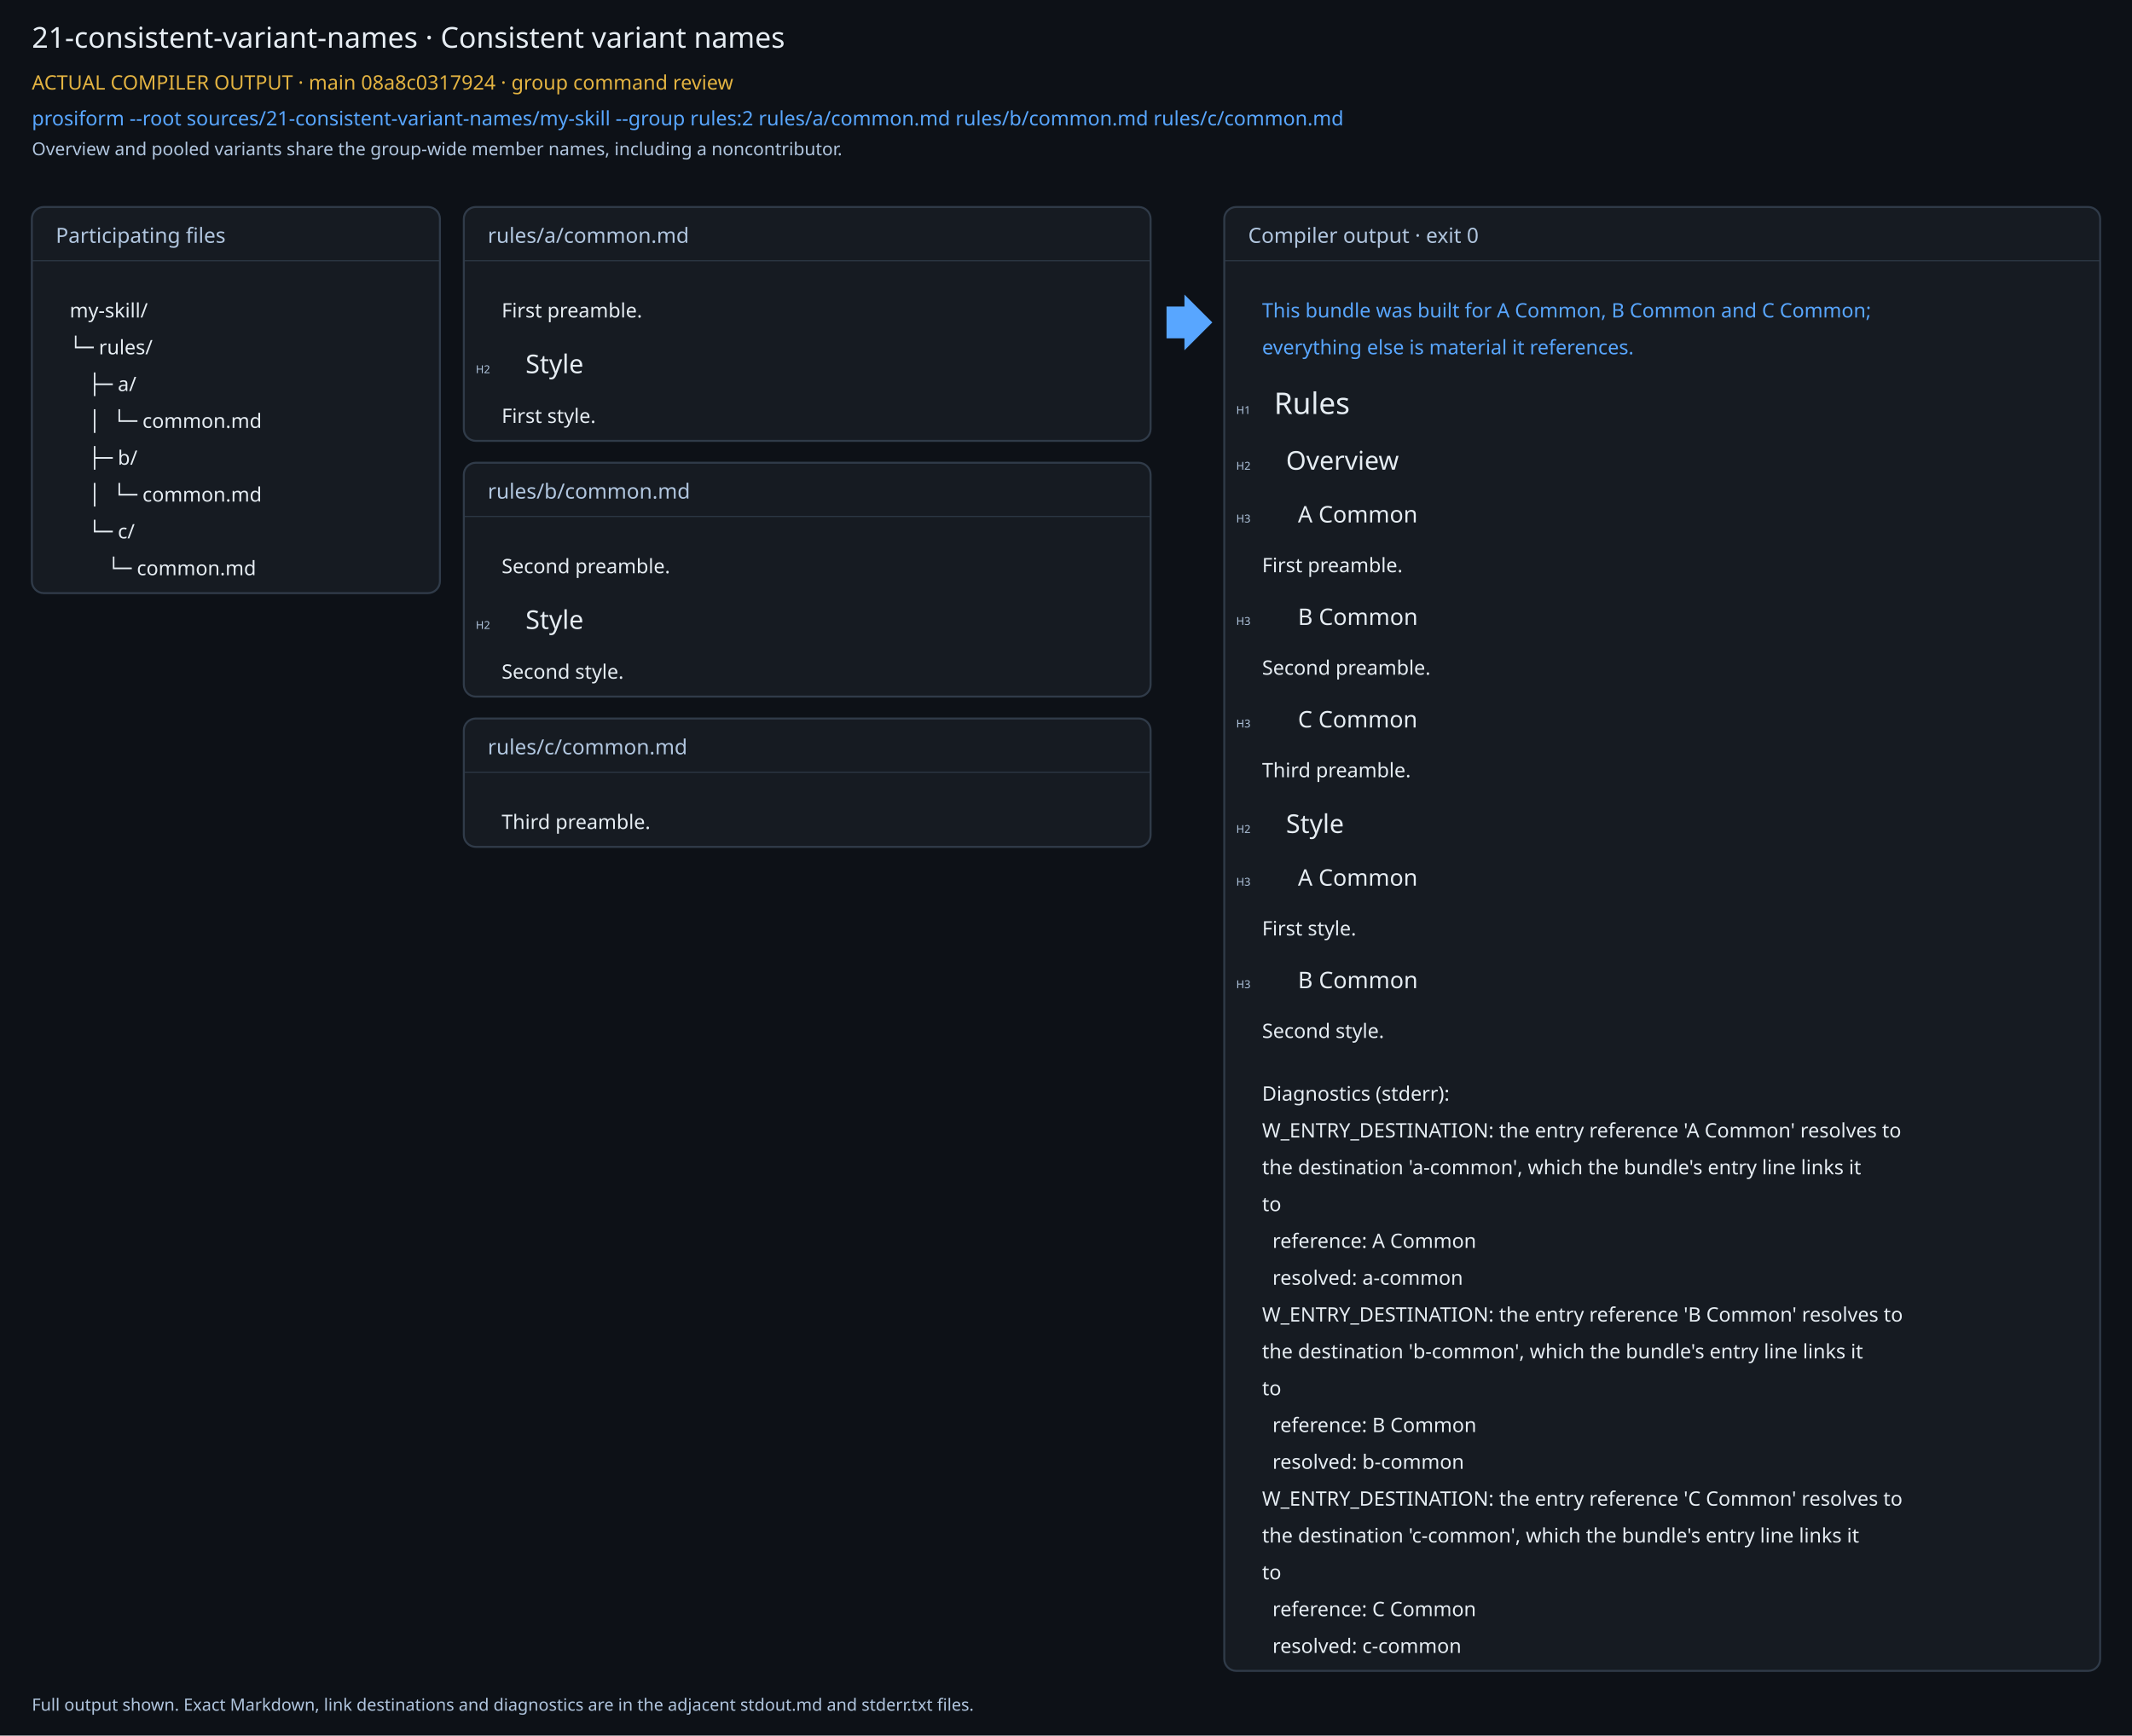
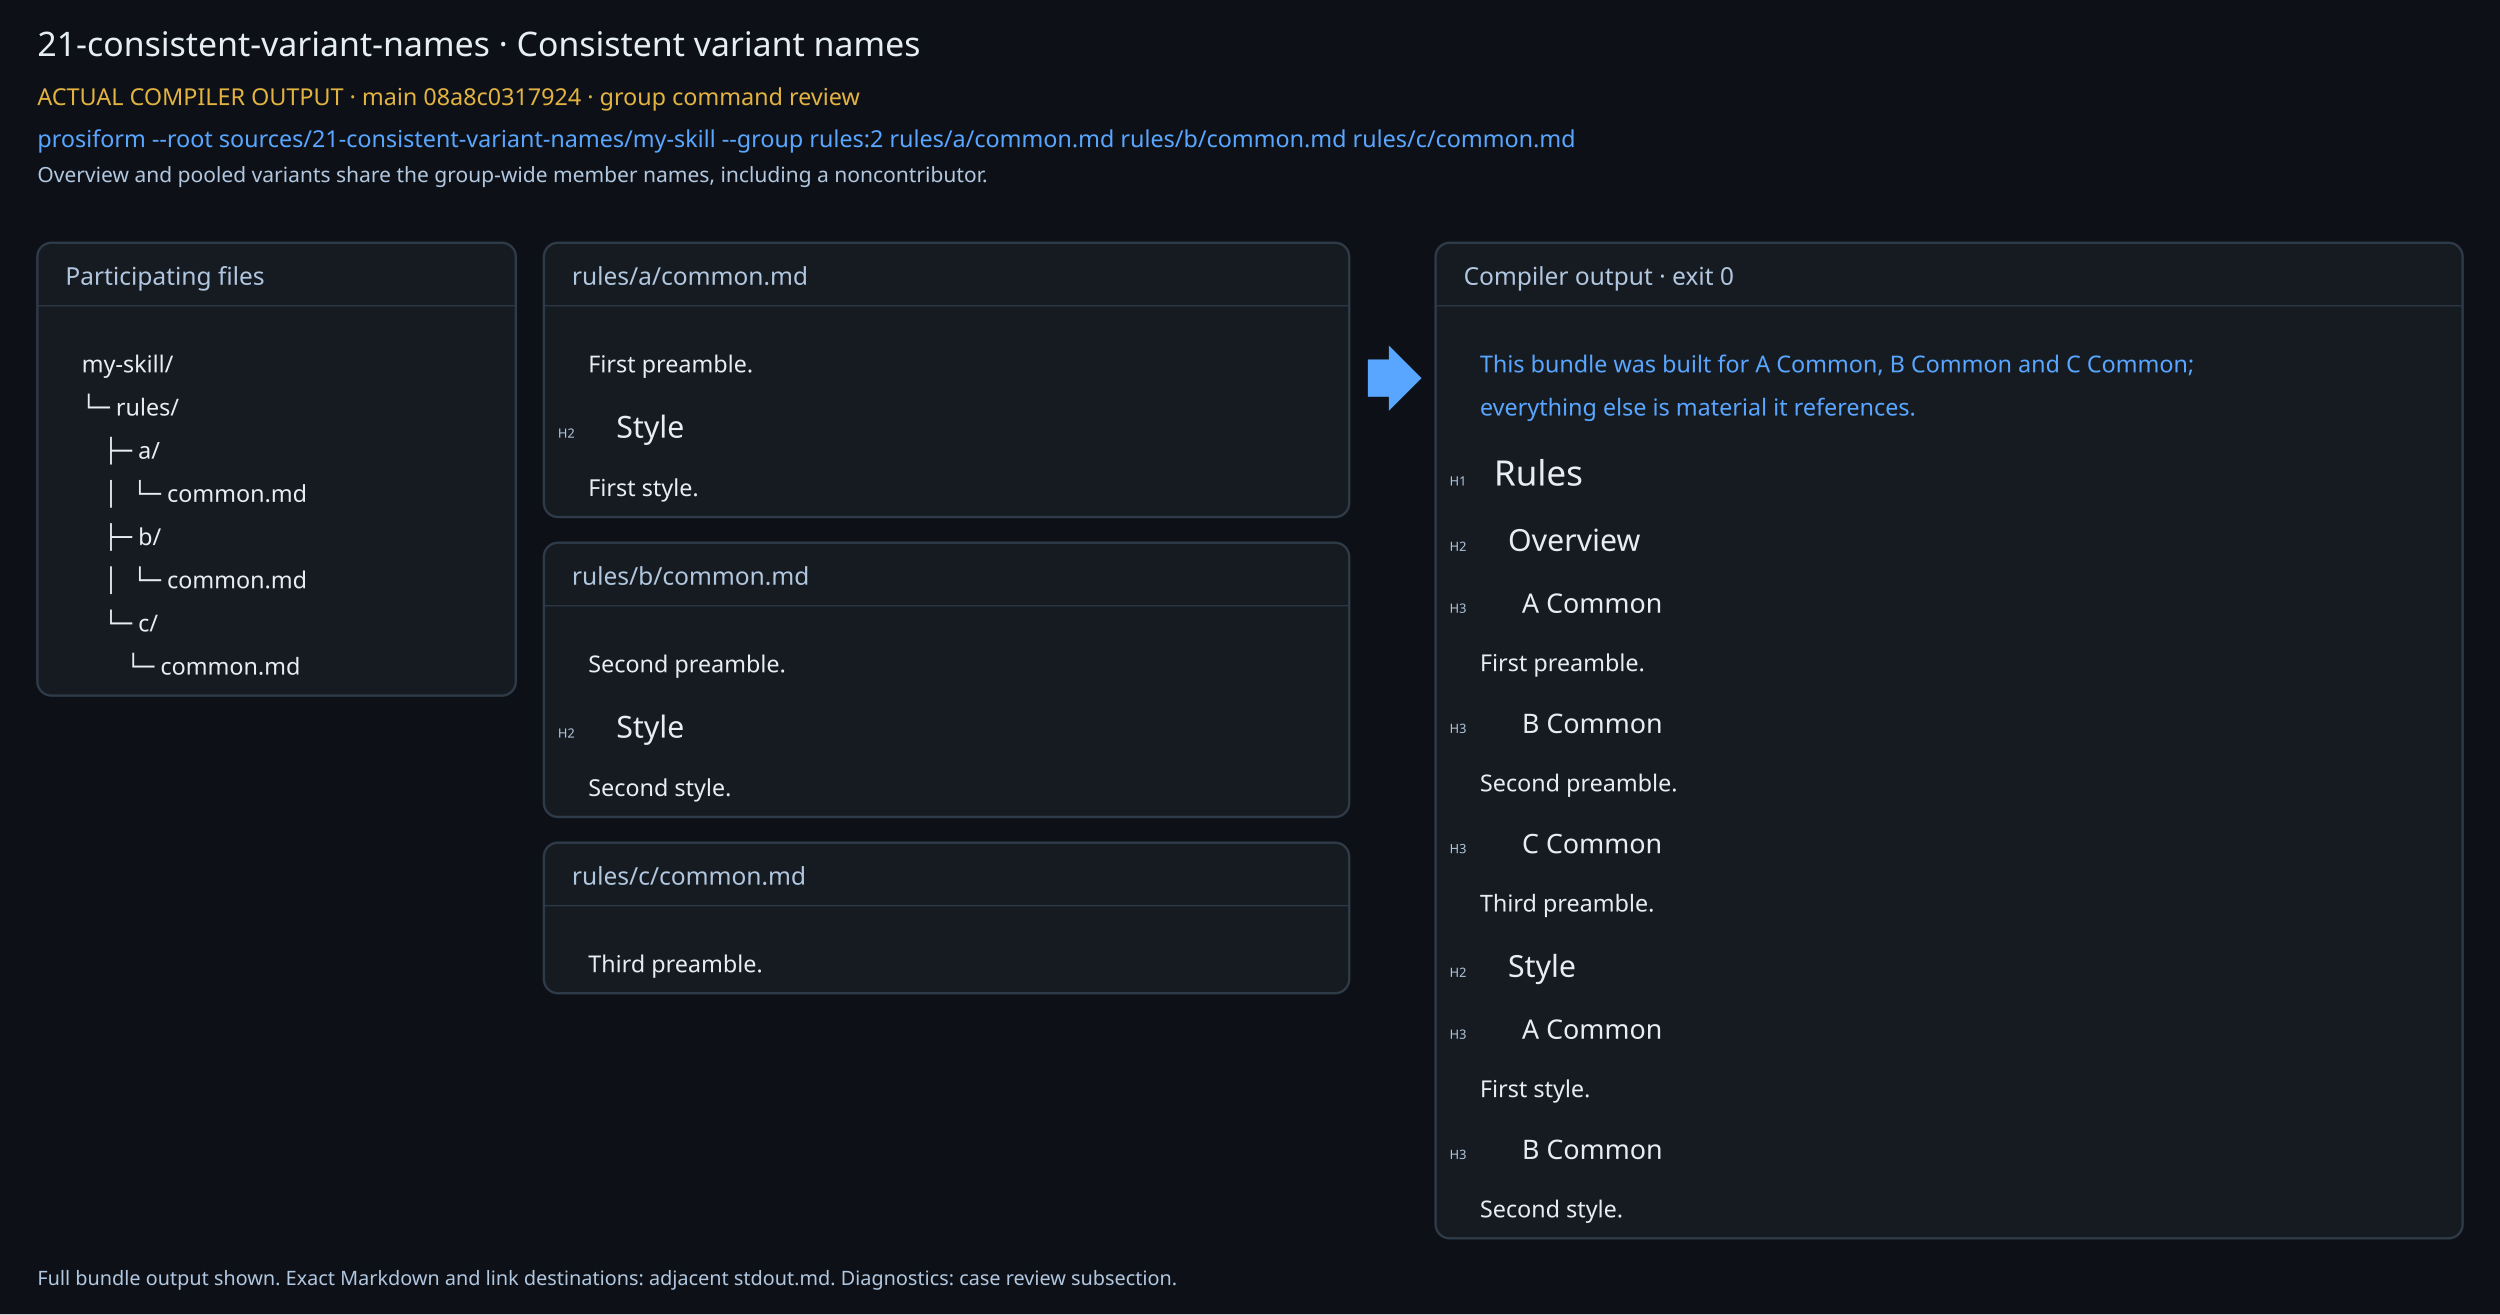
- <svg xmlns="http://www.w3.org/2000/svg" width="2142" height="1744" viewBox="0 0 2142 1744" role="img" aria-labelledby="title desc">
-   <rect width="2142" height="1744" fill="#0d1117" />
+ <svg xmlns="http://www.w3.org/2000/svg" width="2142" height="1126" viewBox="0 0 2142 1126" role="img" aria-labelledby="title desc">
+   <rect width="2142" height="1126" fill="#0d1117" />
  <g font-family="IBM Plex Mono" xml:space="preserve">
    <text x="32" y="48" font-size="29" fill="#e6edf3" font-weight="400">21-consistent-variant-names · Consistent variant names</text>
    <text x="32" y="90" font-size="20" fill="#e3b341" font-weight="400">ACTUAL COMPILER OUTPUT · main 08a8c0317924 · group command review</text>
    <text x="32" y="126" font-size="20" fill="#58a6ff" font-weight="400">prosiform --root sources/21-consistent-variant-names/my-skill --group rules:2 rules/a/common.md rules/b/common.md rules/c/common.md</text>
    <text x="32" y="156" font-size="18" fill="#b1c6df" font-weight="400">Overview and pooled variants share the group-wide member names, including a noncontributor.</text>
    <rect x="32" y="208" width="410" height="388" rx="12" fill="#161b22" stroke="#303b49" stroke-width="2" />
    <text x="56" y="244" font-size="21" fill="#b1c6df" font-weight="400">Participating files</text>
    <path d="M32 262 H442" stroke="#303b49" />
    <text x="70" y="319" font-size="20" fill="#e6edf3" font-weight="400">my-skill/</text>
    <text x="70" y="356" font-size="20" fill="#e6edf3" font-weight="400">└─ rules/</text>
    <text x="70" y="393" font-size="20" fill="#e6edf3" font-weight="400">   ├─ a/</text>
    <text x="70" y="430" font-size="20" fill="#e6edf3" font-weight="400">   │  └─ common.md</text>
    <text x="70" y="467" font-size="20" fill="#e6edf3" font-weight="400">   ├─ b/</text>
    <text x="70" y="504" font-size="20" fill="#e6edf3" font-weight="400">   │  └─ common.md</text>
    <text x="70" y="541" font-size="20" fill="#e6edf3" font-weight="400">   └─ c/</text>
    <text x="70" y="578" font-size="20" fill="#e6edf3" font-weight="400">      └─ common.md</text>
    <rect x="466" y="208" width="690" height="235" rx="12" fill="#161b22" stroke="#303b49" stroke-width="2" />
    <text x="490" y="244" font-size="21" fill="#b1c6df" font-weight="400">rules/a/common.md</text>
    <path d="M466 262 H1156" stroke="#303b49" />
    <text x="504" y="319" font-size="20" fill="#e6edf3" font-weight="400">First preamble.</text>
    <text x="478" y="375" font-size="11" fill="#b1c6df" font-weight="400">H2</text>
    <text x="528" y="375" font-size="26" fill="#e6edf3" font-weight="500">Style</text>
    <text x="504" y="425" font-size="20" fill="#e6edf3" font-weight="400">First style.</text>
    <rect x="466" y="465" width="690" height="235" rx="12" fill="#161b22" stroke="#303b49" stroke-width="2" />
    <text x="490" y="501" font-size="21" fill="#b1c6df" font-weight="400">rules/b/common.md</text>
    <path d="M466 519 H1156" stroke="#303b49" />
    <text x="504" y="576" font-size="20" fill="#e6edf3" font-weight="400">Second preamble.</text>
    <text x="478" y="632" font-size="11" fill="#b1c6df" font-weight="400">H2</text>
    <text x="528" y="632" font-size="26" fill="#e6edf3" font-weight="500">Style</text>
    <text x="504" y="682" font-size="20" fill="#e6edf3" font-weight="400">Second style.</text>
    <rect x="466" y="722" width="690" height="129" rx="12" fill="#161b22" stroke="#303b49" stroke-width="2" />
    <text x="490" y="758" font-size="21" fill="#b1c6df" font-weight="400">rules/c/common.md</text>
    <path d="M466 776 H1156" stroke="#303b49" />
    <text x="504" y="833" font-size="20" fill="#e6edf3" font-weight="400">Third preamble.</text>
-     <rect x="1230" y="208" width="880" height="1471" rx="12" fill="#161b22" stroke="#303b49" stroke-width="2" />
+     <rect x="1230" y="208" width="880" height="853" rx="12" fill="#161b22" stroke="#303b49" stroke-width="2" />
    <text x="1254" y="244" font-size="21" fill="#b1c6df" font-weight="400">Compiler output · exit 0</text>
    <path d="M1230 262 H2110" stroke="#303b49" />
    <text x="1268" y="319" font-size="20" fill="#58a6ff" font-weight="400">This bundle was built for A Common, B Common and C Common;</text>
    <text x="1268" y="356" font-size="20" fill="#58a6ff" font-weight="400">everything else is material it references.</text>
    <text x="1242" y="416" font-size="11" fill="#b1c6df" font-weight="400">H1</text>
    <text x="1280" y="416" font-size="30" fill="#e6edf3" font-weight="500">Rules</text>
    <text x="1242" y="472" font-size="11" fill="#b1c6df" font-weight="400">H2</text>
    <text x="1292" y="472" font-size="26" fill="#e6edf3" font-weight="500">Overview</text>
    <text x="1242" y="525" font-size="11" fill="#b1c6df" font-weight="400">H3</text>
    <text x="1304" y="525" font-size="23" fill="#e6edf3" font-weight="500">A Common</text>
    <text x="1268" y="575" font-size="20" fill="#e6edf3" font-weight="400">First preamble.</text>
    <text x="1242" y="628" font-size="11" fill="#b1c6df" font-weight="400">H3</text>
    <text x="1304" y="628" font-size="23" fill="#e6edf3" font-weight="500">B Common</text>
    <text x="1268" y="678" font-size="20" fill="#e6edf3" font-weight="400">Second preamble.</text>
    <text x="1242" y="731" font-size="11" fill="#b1c6df" font-weight="400">H3</text>
    <text x="1304" y="731" font-size="23" fill="#e6edf3" font-weight="500">C Common</text>
    <text x="1268" y="781" font-size="20" fill="#e6edf3" font-weight="400">Third preamble.</text>
    <text x="1242" y="837" font-size="11" fill="#b1c6df" font-weight="400">H2</text>
    <text x="1292" y="837" font-size="26" fill="#e6edf3" font-weight="500">Style</text>
    <text x="1242" y="890" font-size="11" fill="#b1c6df" font-weight="400">H3</text>
    <text x="1304" y="890" font-size="23" fill="#e6edf3" font-weight="500">A Common</text>
    <text x="1268" y="940" font-size="20" fill="#e6edf3" font-weight="400">First style.</text>
    <text x="1242" y="993" font-size="11" fill="#b1c6df" font-weight="400">H3</text>
    <text x="1304" y="993" font-size="23" fill="#e6edf3" font-weight="500">B Common</text>
    <text x="1268" y="1043" font-size="20" fill="#e6edf3" font-weight="400">Second style.</text>
-     <text x="1268" y="1106" font-size="20" fill="#e6edf3" font-weight="400">Diagnostics (stderr):</text>
-     <text x="1268" y="1143" font-size="20" fill="#e6edf3" font-weight="400">W_ENTRY_DESTINATION: the entry reference 'A Common' resolves to</text>
-     <text x="1268" y="1180" font-size="20" fill="#e6edf3" font-weight="400">the destination 'a-common', which the bundle's entry line links it</text>
-     <text x="1268" y="1217" font-size="20" fill="#e6edf3" font-weight="400">to</text>
-     <text x="1268" y="1254" font-size="20" fill="#e6edf3" font-weight="400">  reference: A Common</text>
-     <text x="1268" y="1291" font-size="20" fill="#e6edf3" font-weight="400">  resolved: a-common</text>
-     <text x="1268" y="1328" font-size="20" fill="#e6edf3" font-weight="400">W_ENTRY_DESTINATION: the entry reference 'B Common' resolves to</text>
-     <text x="1268" y="1365" font-size="20" fill="#e6edf3" font-weight="400">the destination 'b-common', which the bundle's entry line links it</text>
-     <text x="1268" y="1402" font-size="20" fill="#e6edf3" font-weight="400">to</text>
-     <text x="1268" y="1439" font-size="20" fill="#e6edf3" font-weight="400">  reference: B Common</text>
-     <text x="1268" y="1476" font-size="20" fill="#e6edf3" font-weight="400">  resolved: b-common</text>
-     <text x="1268" y="1513" font-size="20" fill="#e6edf3" font-weight="400">W_ENTRY_DESTINATION: the entry reference 'C Common' resolves to</text>
-     <text x="1268" y="1550" font-size="20" fill="#e6edf3" font-weight="400">the destination 'c-common', which the bundle's entry line links it</text>
-     <text x="1268" y="1587" font-size="20" fill="#e6edf3" font-weight="400">to</text>
-     <text x="1268" y="1624" font-size="20" fill="#e6edf3" font-weight="400">  reference: C Common</text>
-     <text x="1268" y="1661" font-size="20" fill="#e6edf3" font-weight="400">  resolved: c-common</text>
    <path d="M1172 308 H1190 V296 L1218 324 L1190 352 V340 H1172Z" fill="#58a6ff" />
-     <text x="32" y="1719" font-size="17" fill="#b1c6df" font-weight="400">Full output shown. Exact Markdown, link destinations and diagnostics are in the adjacent stdout.md and stderr.txt files.</text>
+     <text x="32" y="1101" font-size="17" fill="#b1c6df" font-weight="400">Full bundle output shown. Exact Markdown and link destinations: adjacent stdout.md. Diagnostics: case review subsection.</text>
  </g>
</svg>
